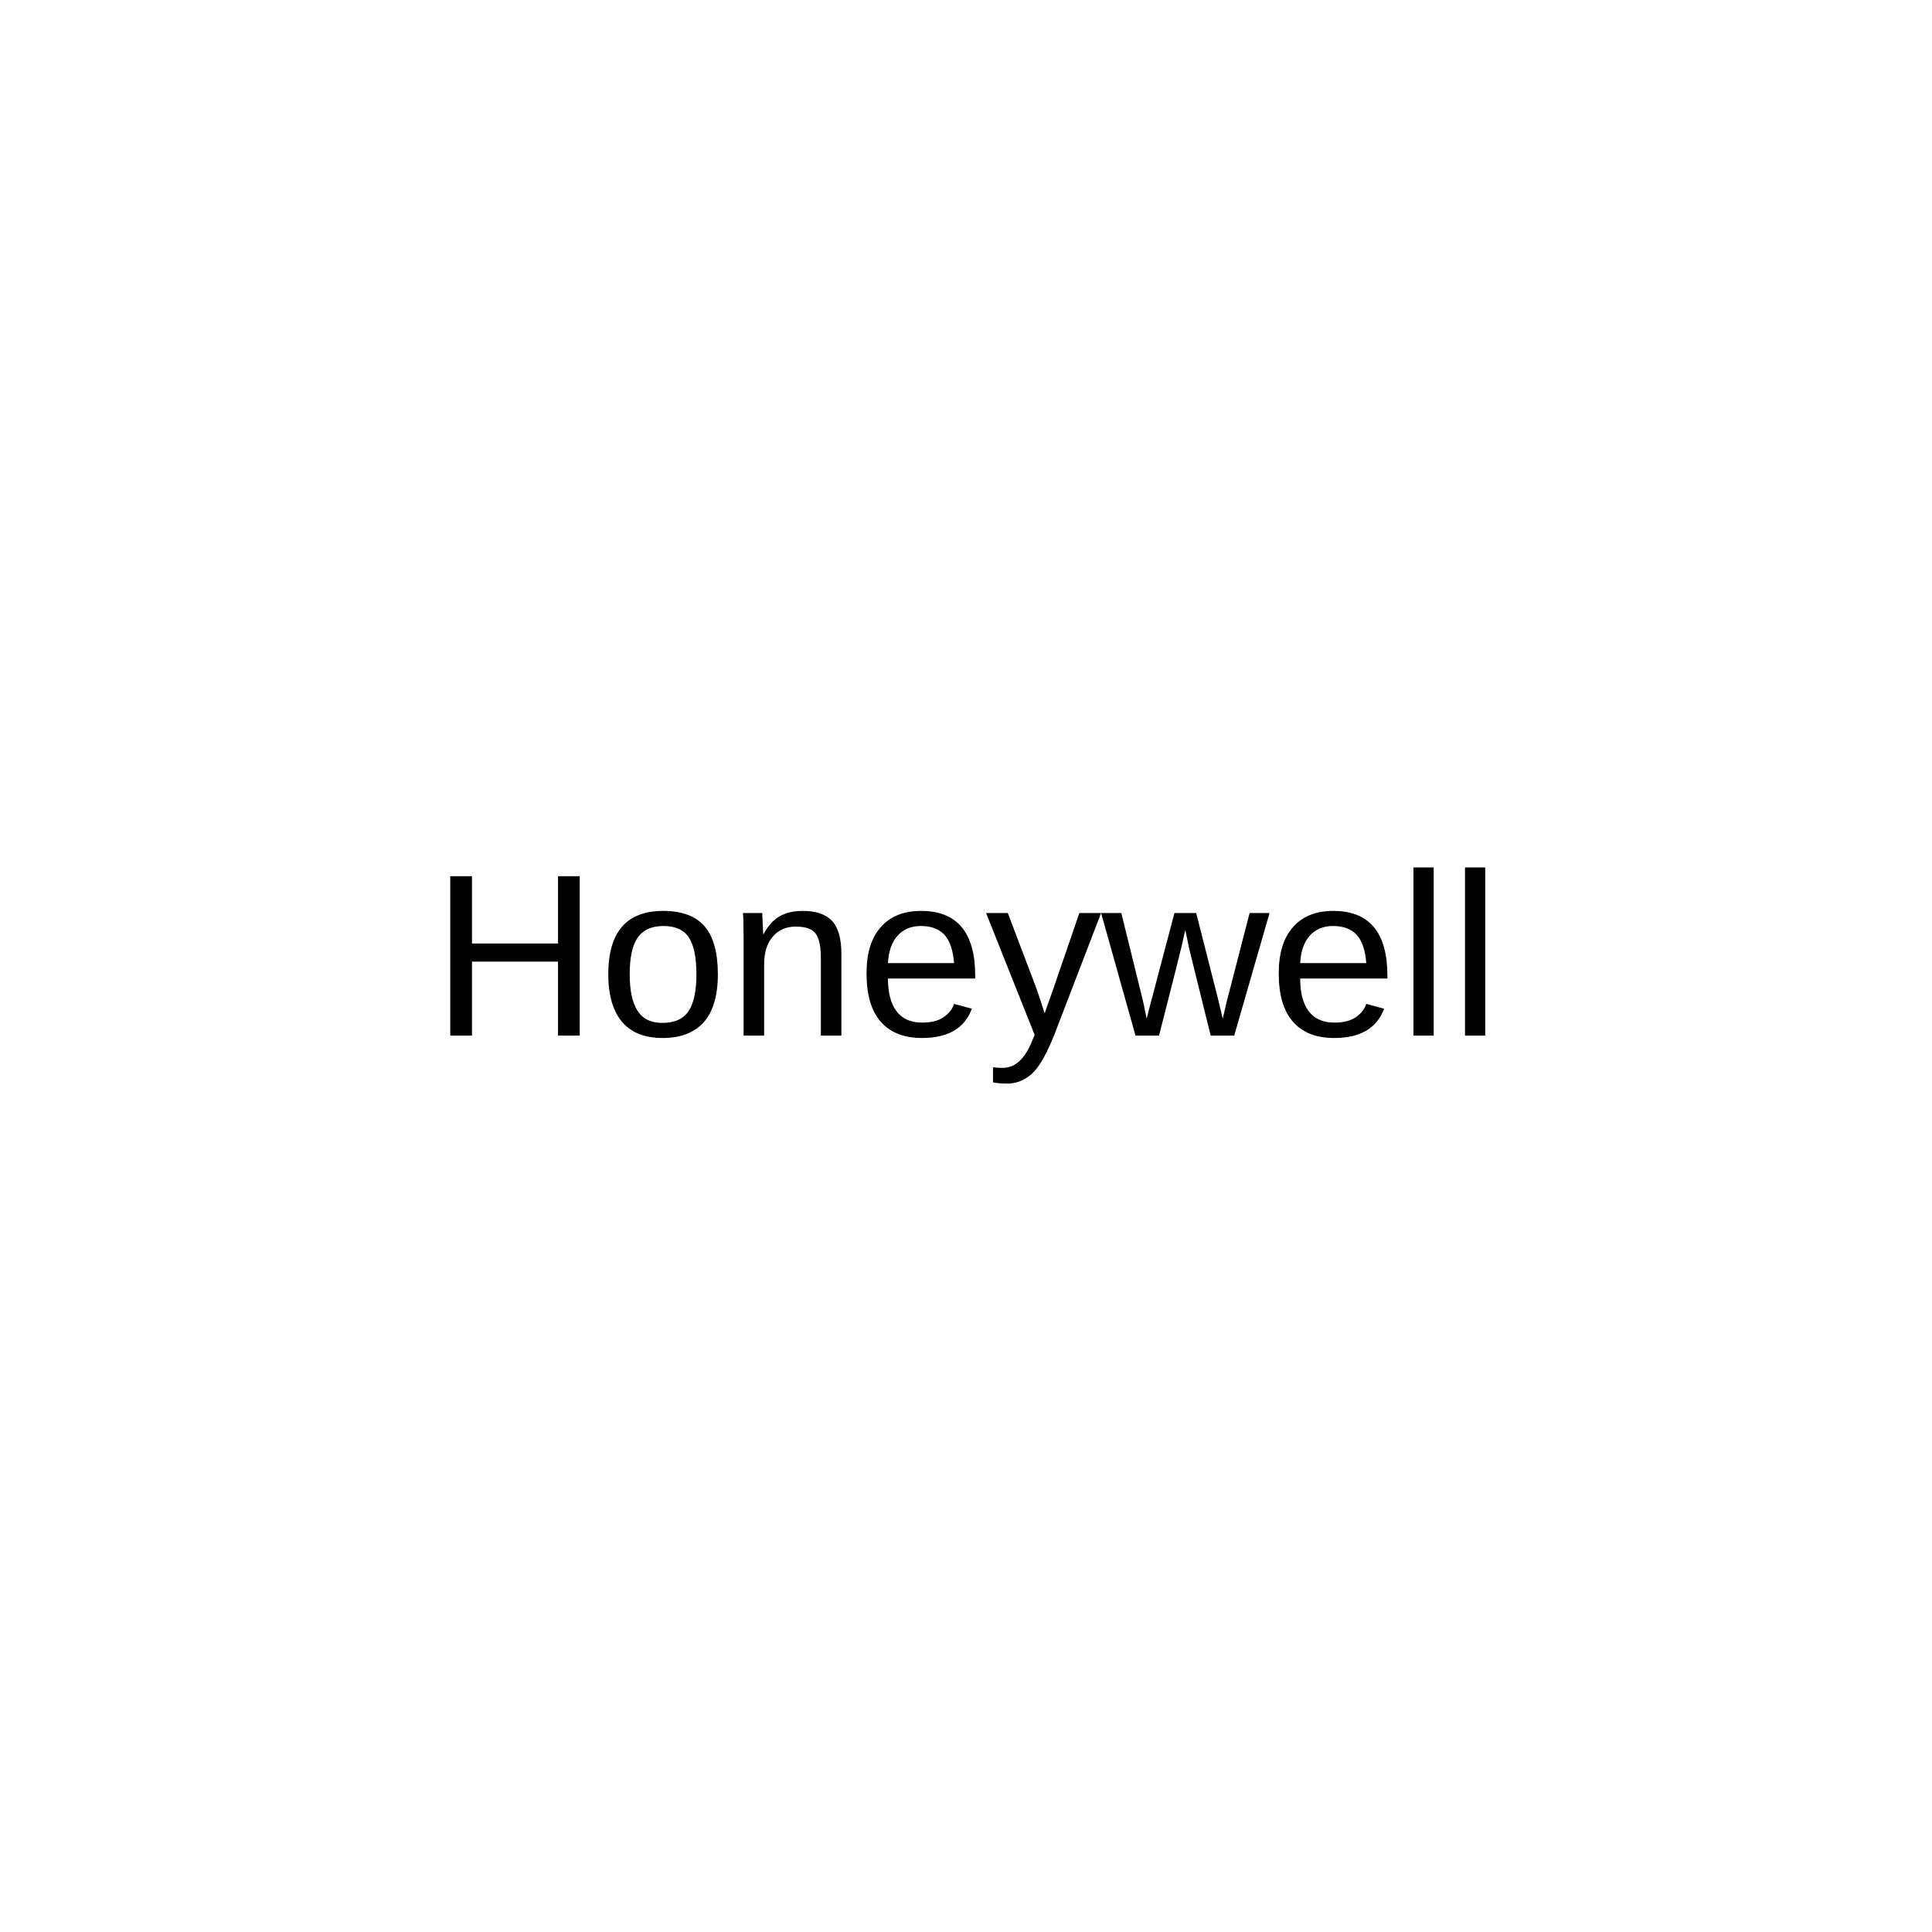
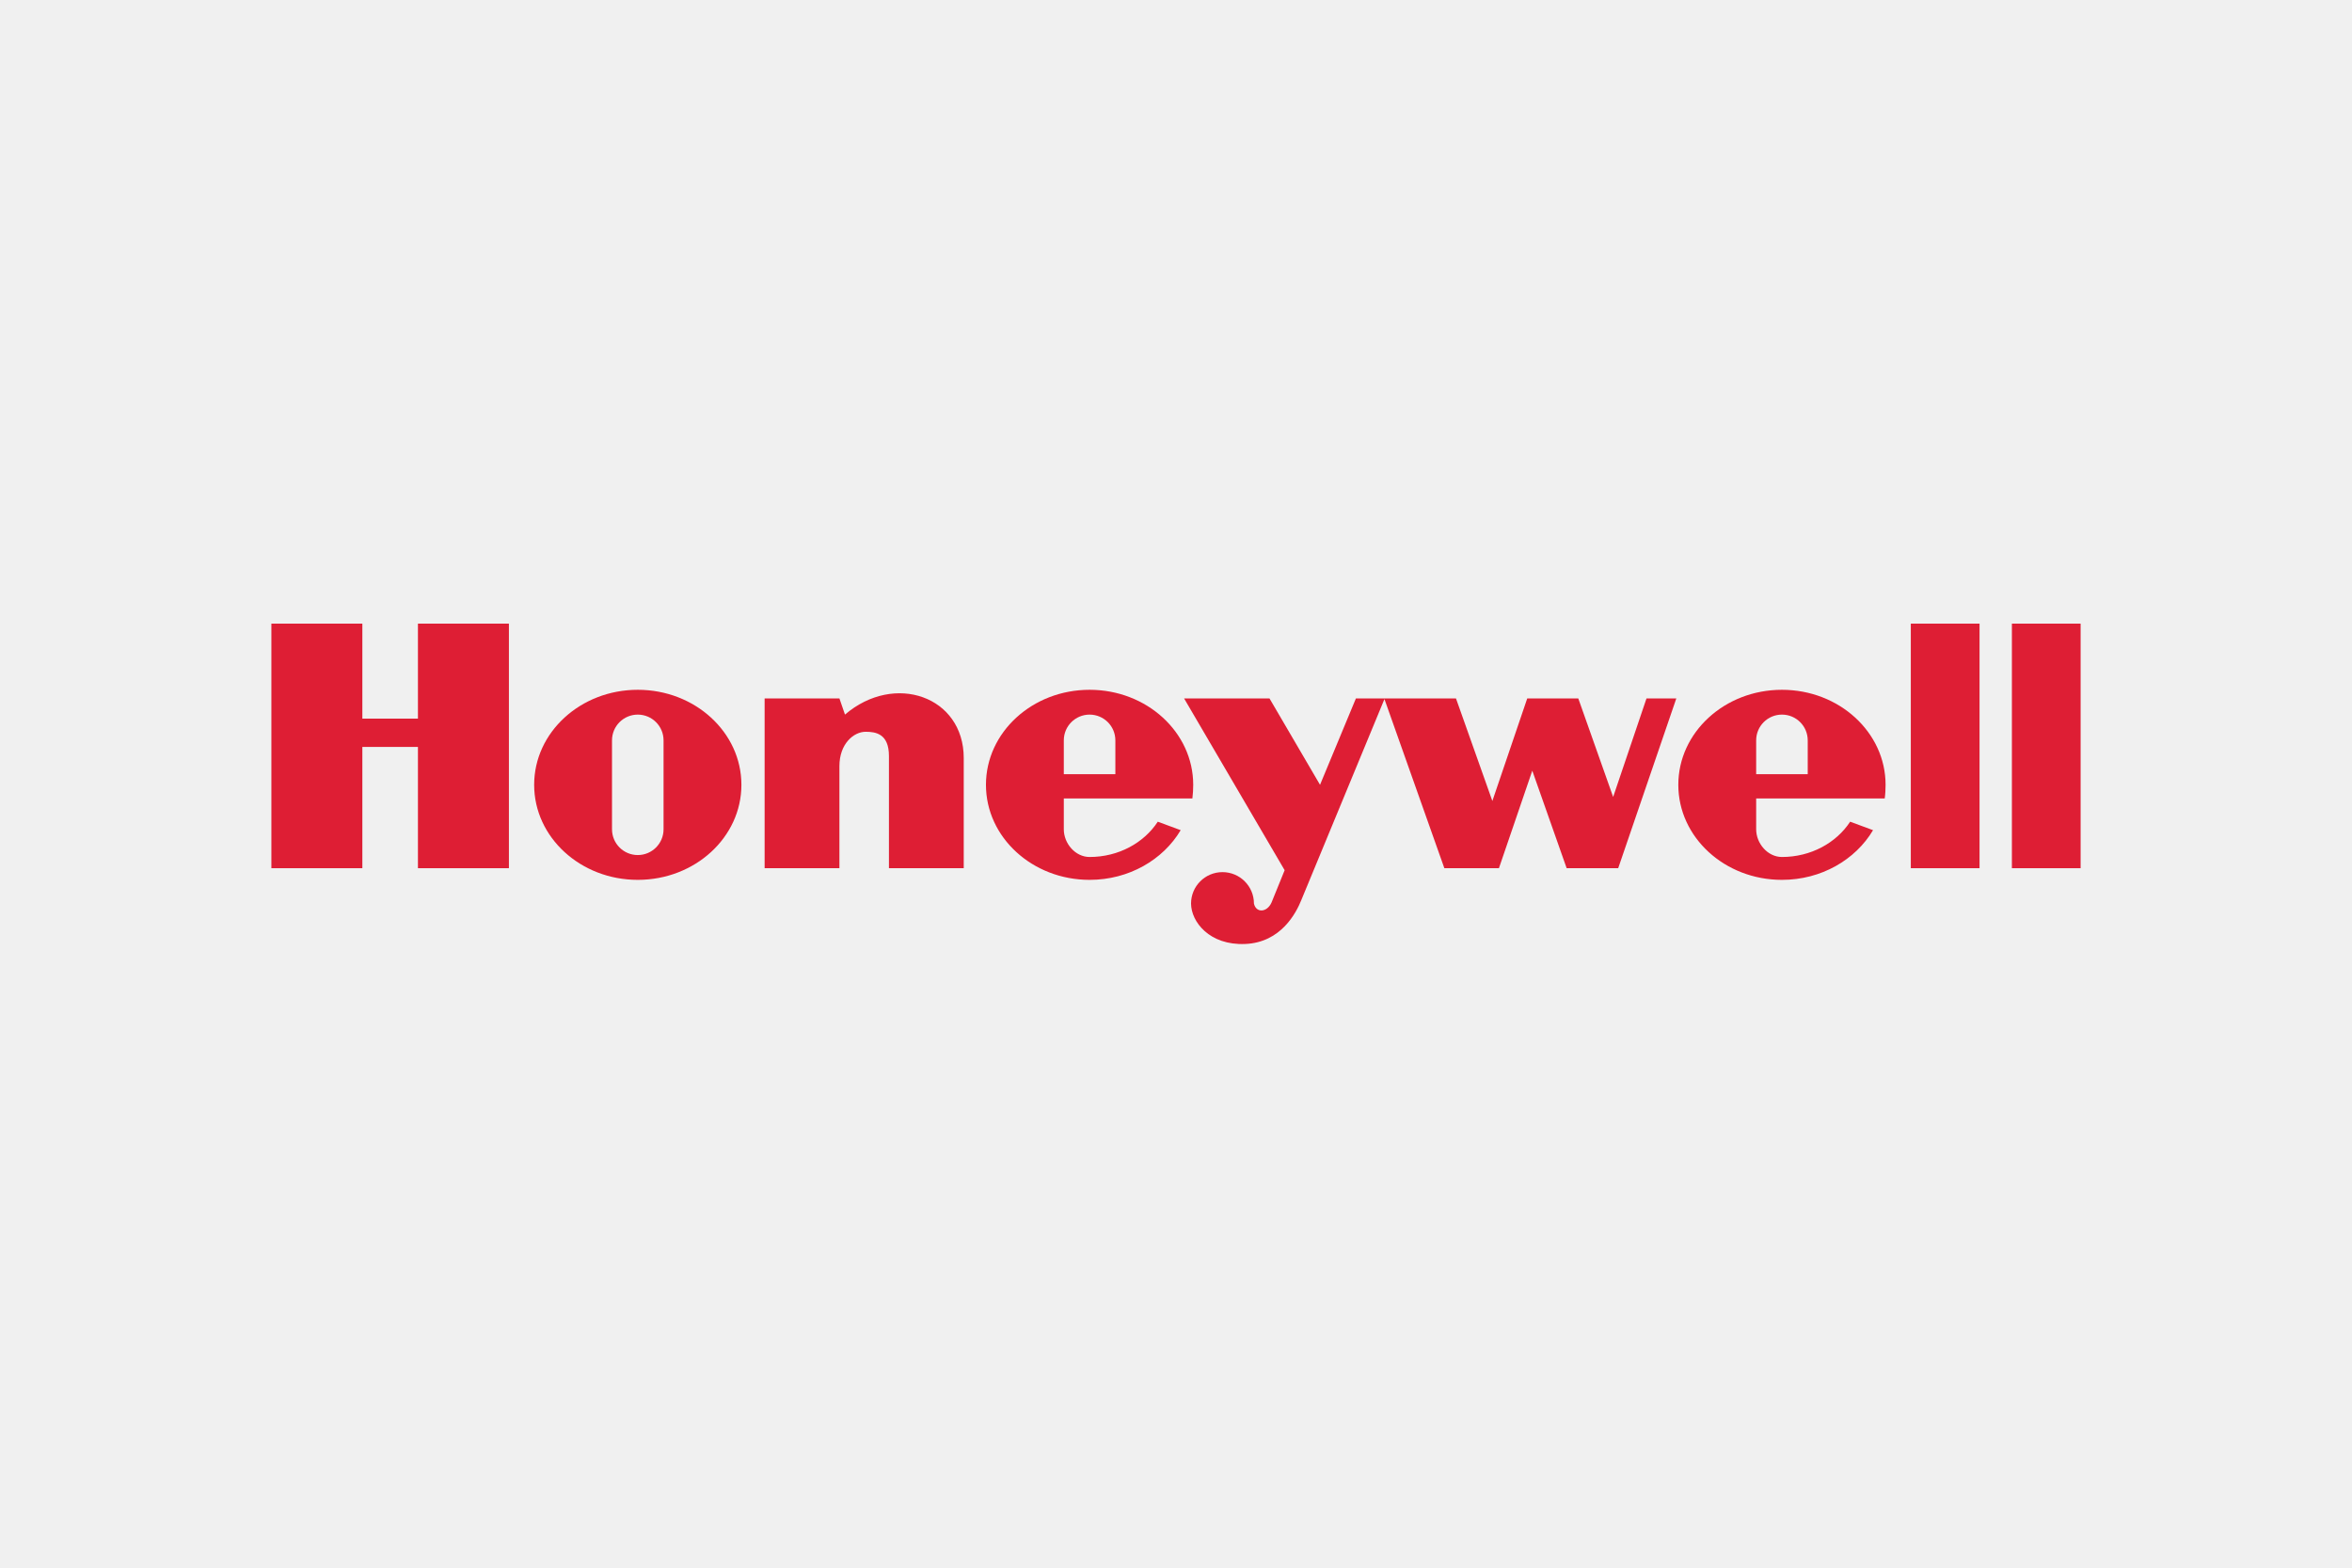
- <svg xmlns="http://www.w3.org/2000/svg" viewBox="0 0 100 100">
-   <rect width="100" height="100" fill="#fff" />
-   <text x="50" y="50" font-family="Arial" font-size="12" text-anchor="middle" dy=".3em">Honeywell</text>
+ <svg xmlns="http://www.w3.org/2000/svg" height="800" width="1200" xml:space="preserve" id="Layer_1" version="1.0" viewBox="-101.682 -30.019 881.243 180.113">
+   <style id="style3" type="text/css" />
+   <g id="g7" fill="#de1e34" fill-rule="evenodd">
+     <path id="polygon9" d="M640.01 0h-25.752v91.65h25.753z" />
+     <path id="polygon11" d="M652.13 91.65V0h25.749v91.65z" />
+     <path id="polygon13" d="M34.082 0H0v91.65h34.082V46.204H54.91V91.65h34.085V0H54.91v35.597H34.082z" />
+     <path id="path15" d="M214.914 34.082l-2.084-6.058h-28.025V91.65h28.025V53.4c0-8.334 5.304-12.877 9.847-12.877 3.786 0 8.708.757 8.708 9.09V91.65h28.025V50.37c0-23.102-25.937-32.19-44.496-16.288z" />
+     <path id="path17" d="M502.73 64.948l-13.064-36.924h-19.125l-13.067 38.439-13.634-38.439h-37.49l-13.447 32.377-18.934-32.377h-32.002l37.681 64.382-4.921 12.115c-1.707 3.79-5.787 3.978-6.585.38 0-6.507-5.277-11.78-11.784-11.78-6.507 0-11.783 5.273-11.783 11.78.046 6.818 6.861 15.717 20.304 15.148 13.446-.567 19.125-11.737 21.018-16.472l31.142-75.305 22.447 63.377h20.45l12.497-36.548 12.877 36.548h19.312l21.775-63.625h-11.17L502.73 64.948z" />
+     <path id="path19" d="M137.277 24.79c-21.443 0-38.823 15.944-38.823 35.611 0 19.674 17.38 35.619 38.823 35.619 21.447 0 38.83-15.945 38.83-35.619 0-19.667-17.383-35.611-38.83-35.611zm9.66 52.273a9.66 9.66 0 01-9.66 9.66c-5.329 0-9.653-4.324-9.653-9.66v-33.32c0-5.333 4.324-9.653 9.653-9.653 5.336 0 9.66 4.32 9.66 9.652v33.321z" />
+     <path id="path21" d="M345.08 65.515c.204-1.49.31-3.57.31-5.114 0-19.667-17.384-35.611-38.827-35.611-21.447 0-38.831 15.944-38.831 35.611 0 19.674 17.384 35.619 38.831 35.619 14.734 0 27.55-7.53 34.131-18.624l-8.577-3.173c-5.183 7.922-14.688 13.226-25.554 13.226-5.336 0-9.66-5.05-9.66-10.386V65.518l48.176-.003zm-48.177-21.773c0-5.332 4.324-9.652 9.66-9.652 5.332 0 9.656 4.32 9.656 9.652v12.686h-19.316V43.742z" />
+     <path id="path23" d="M604.488 65.515c.21-1.49.315-3.57.315-5.114 0-19.667-17.384-35.611-38.83-35.611-21.444 0-38.827 15.944-38.827 35.611 0 19.674 17.383 35.619 38.827 35.619 14.737 0 27.553-7.53 34.134-18.624l-8.577-3.173c-5.183 7.922-14.687 13.226-25.557 13.226-5.333 0-9.657-5.05-9.657-10.386V65.518l48.172-.003zm-48.172-21.773c0-5.332 4.324-9.652 9.657-9.652 5.336 0 9.66 4.32 9.66 9.652v12.686h-19.317V43.742z" />
+   </g>
</svg>
